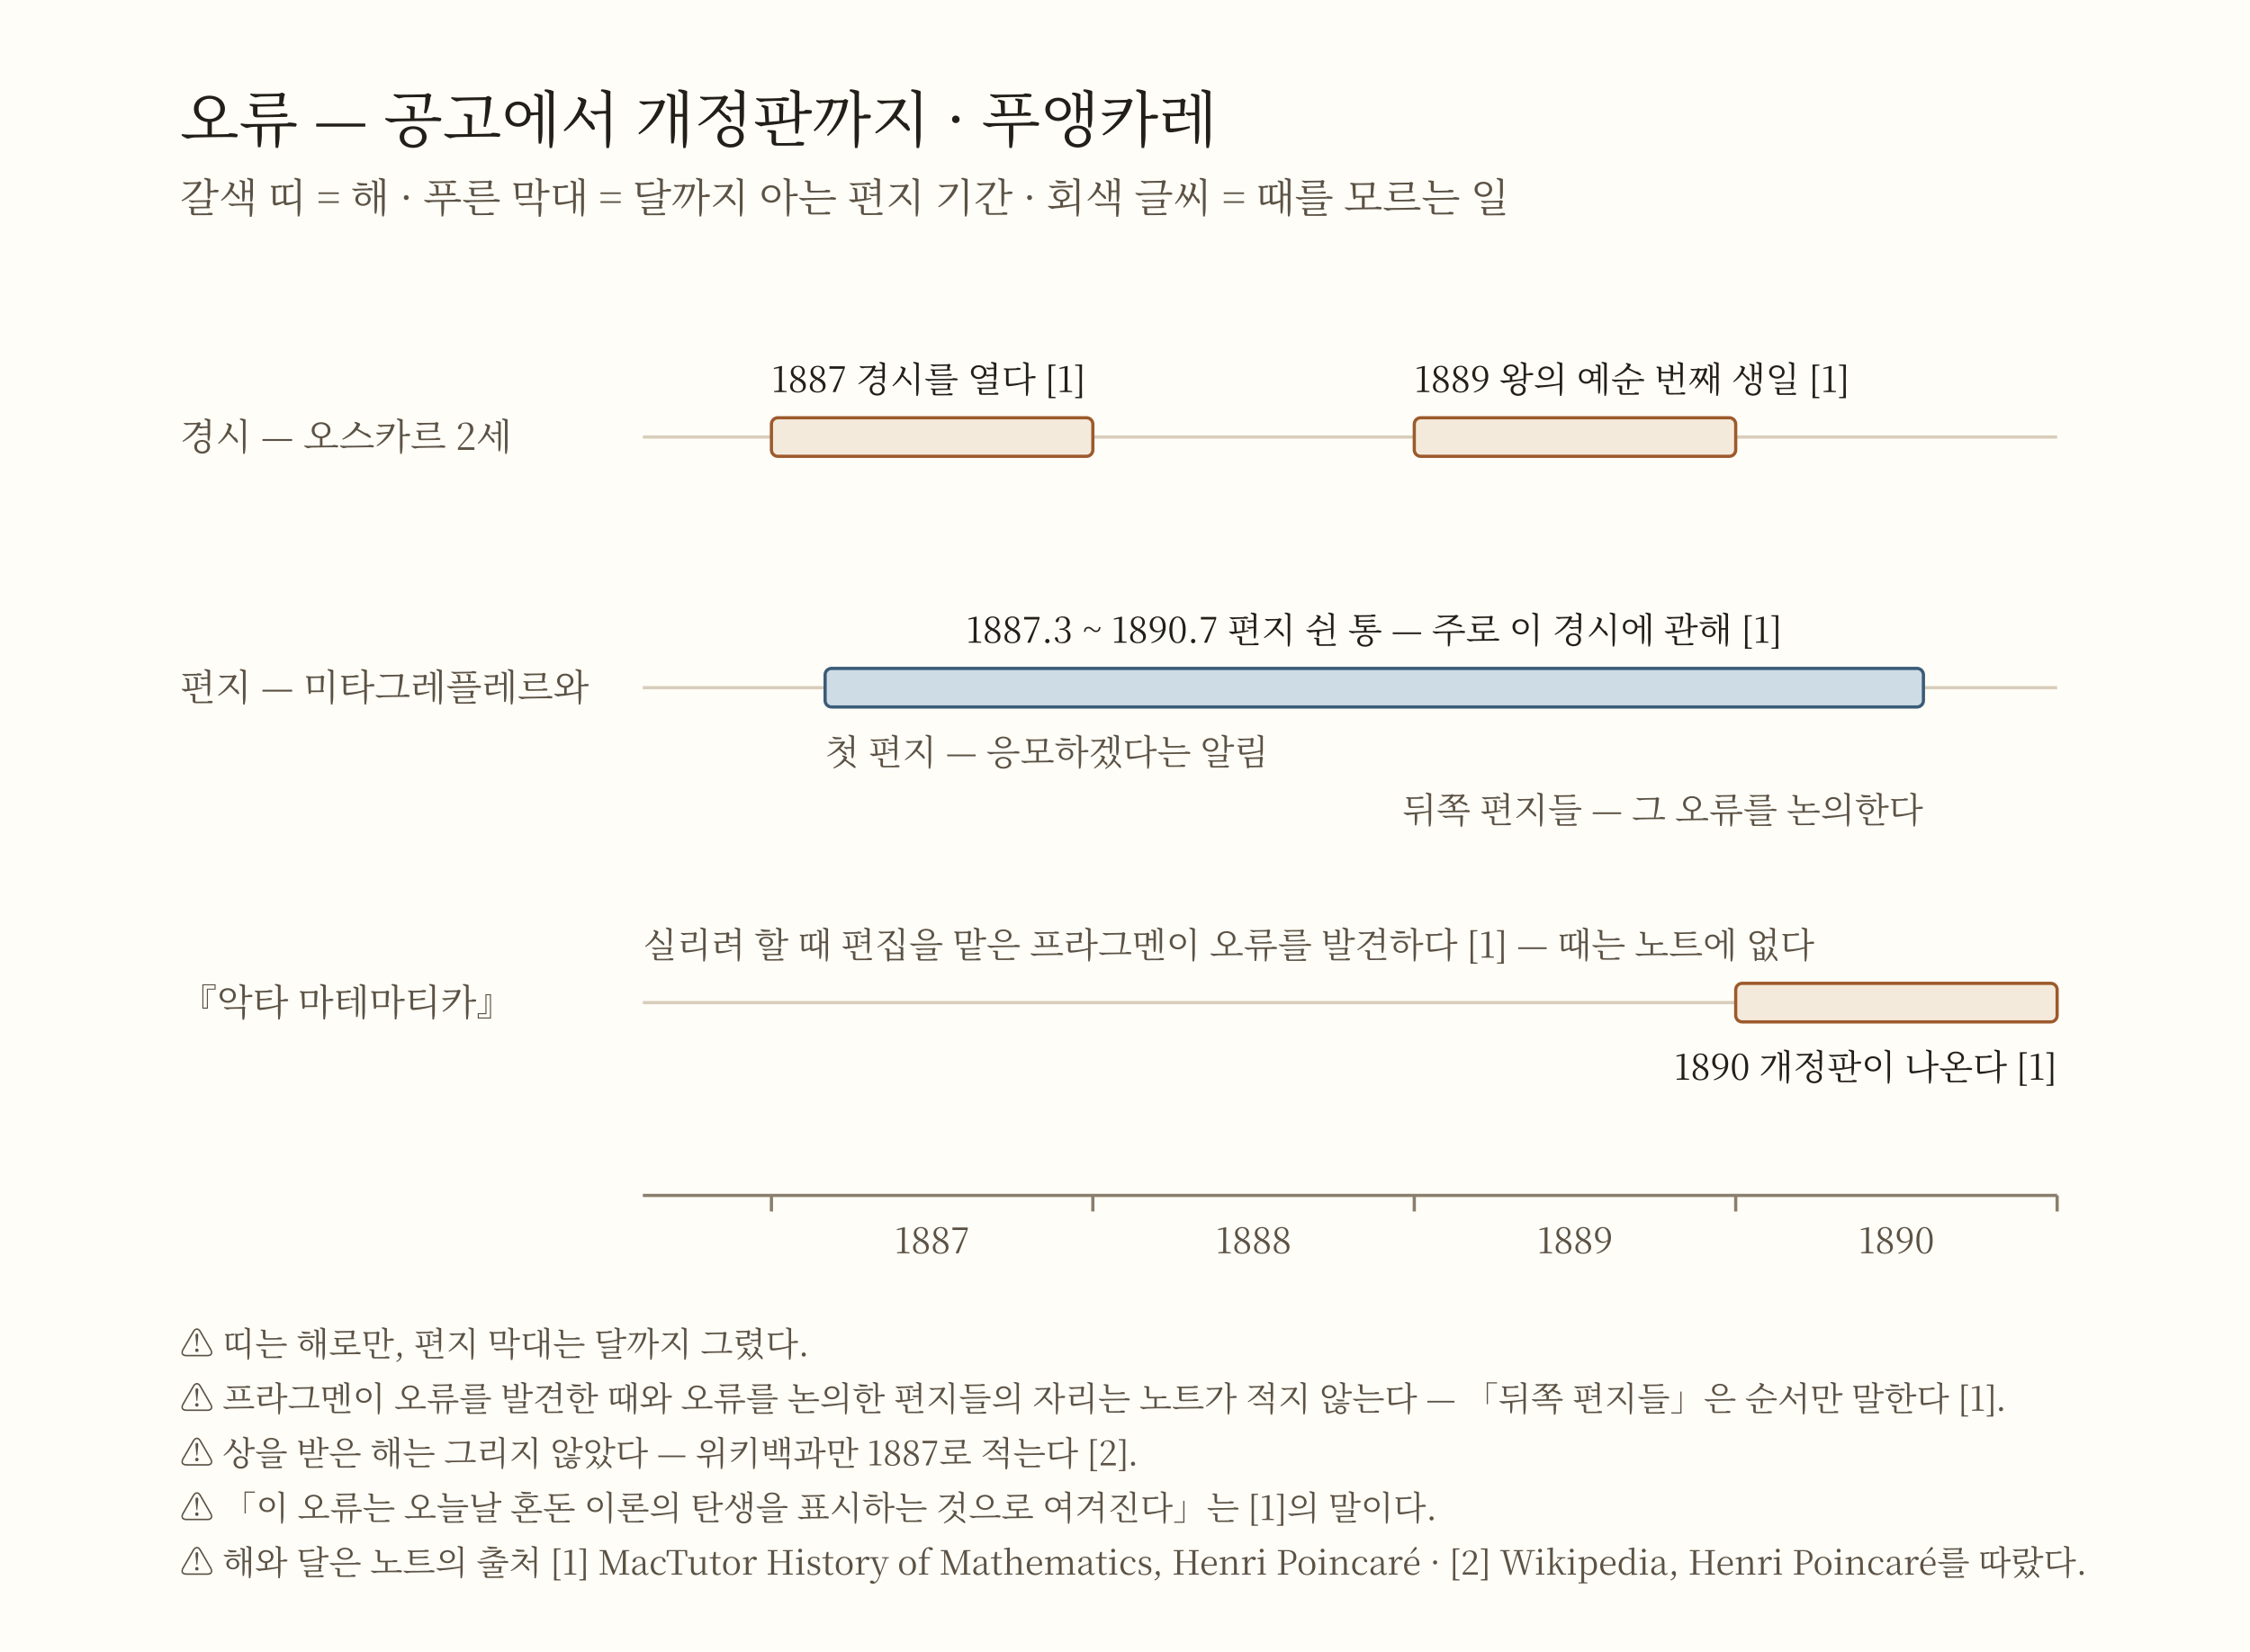
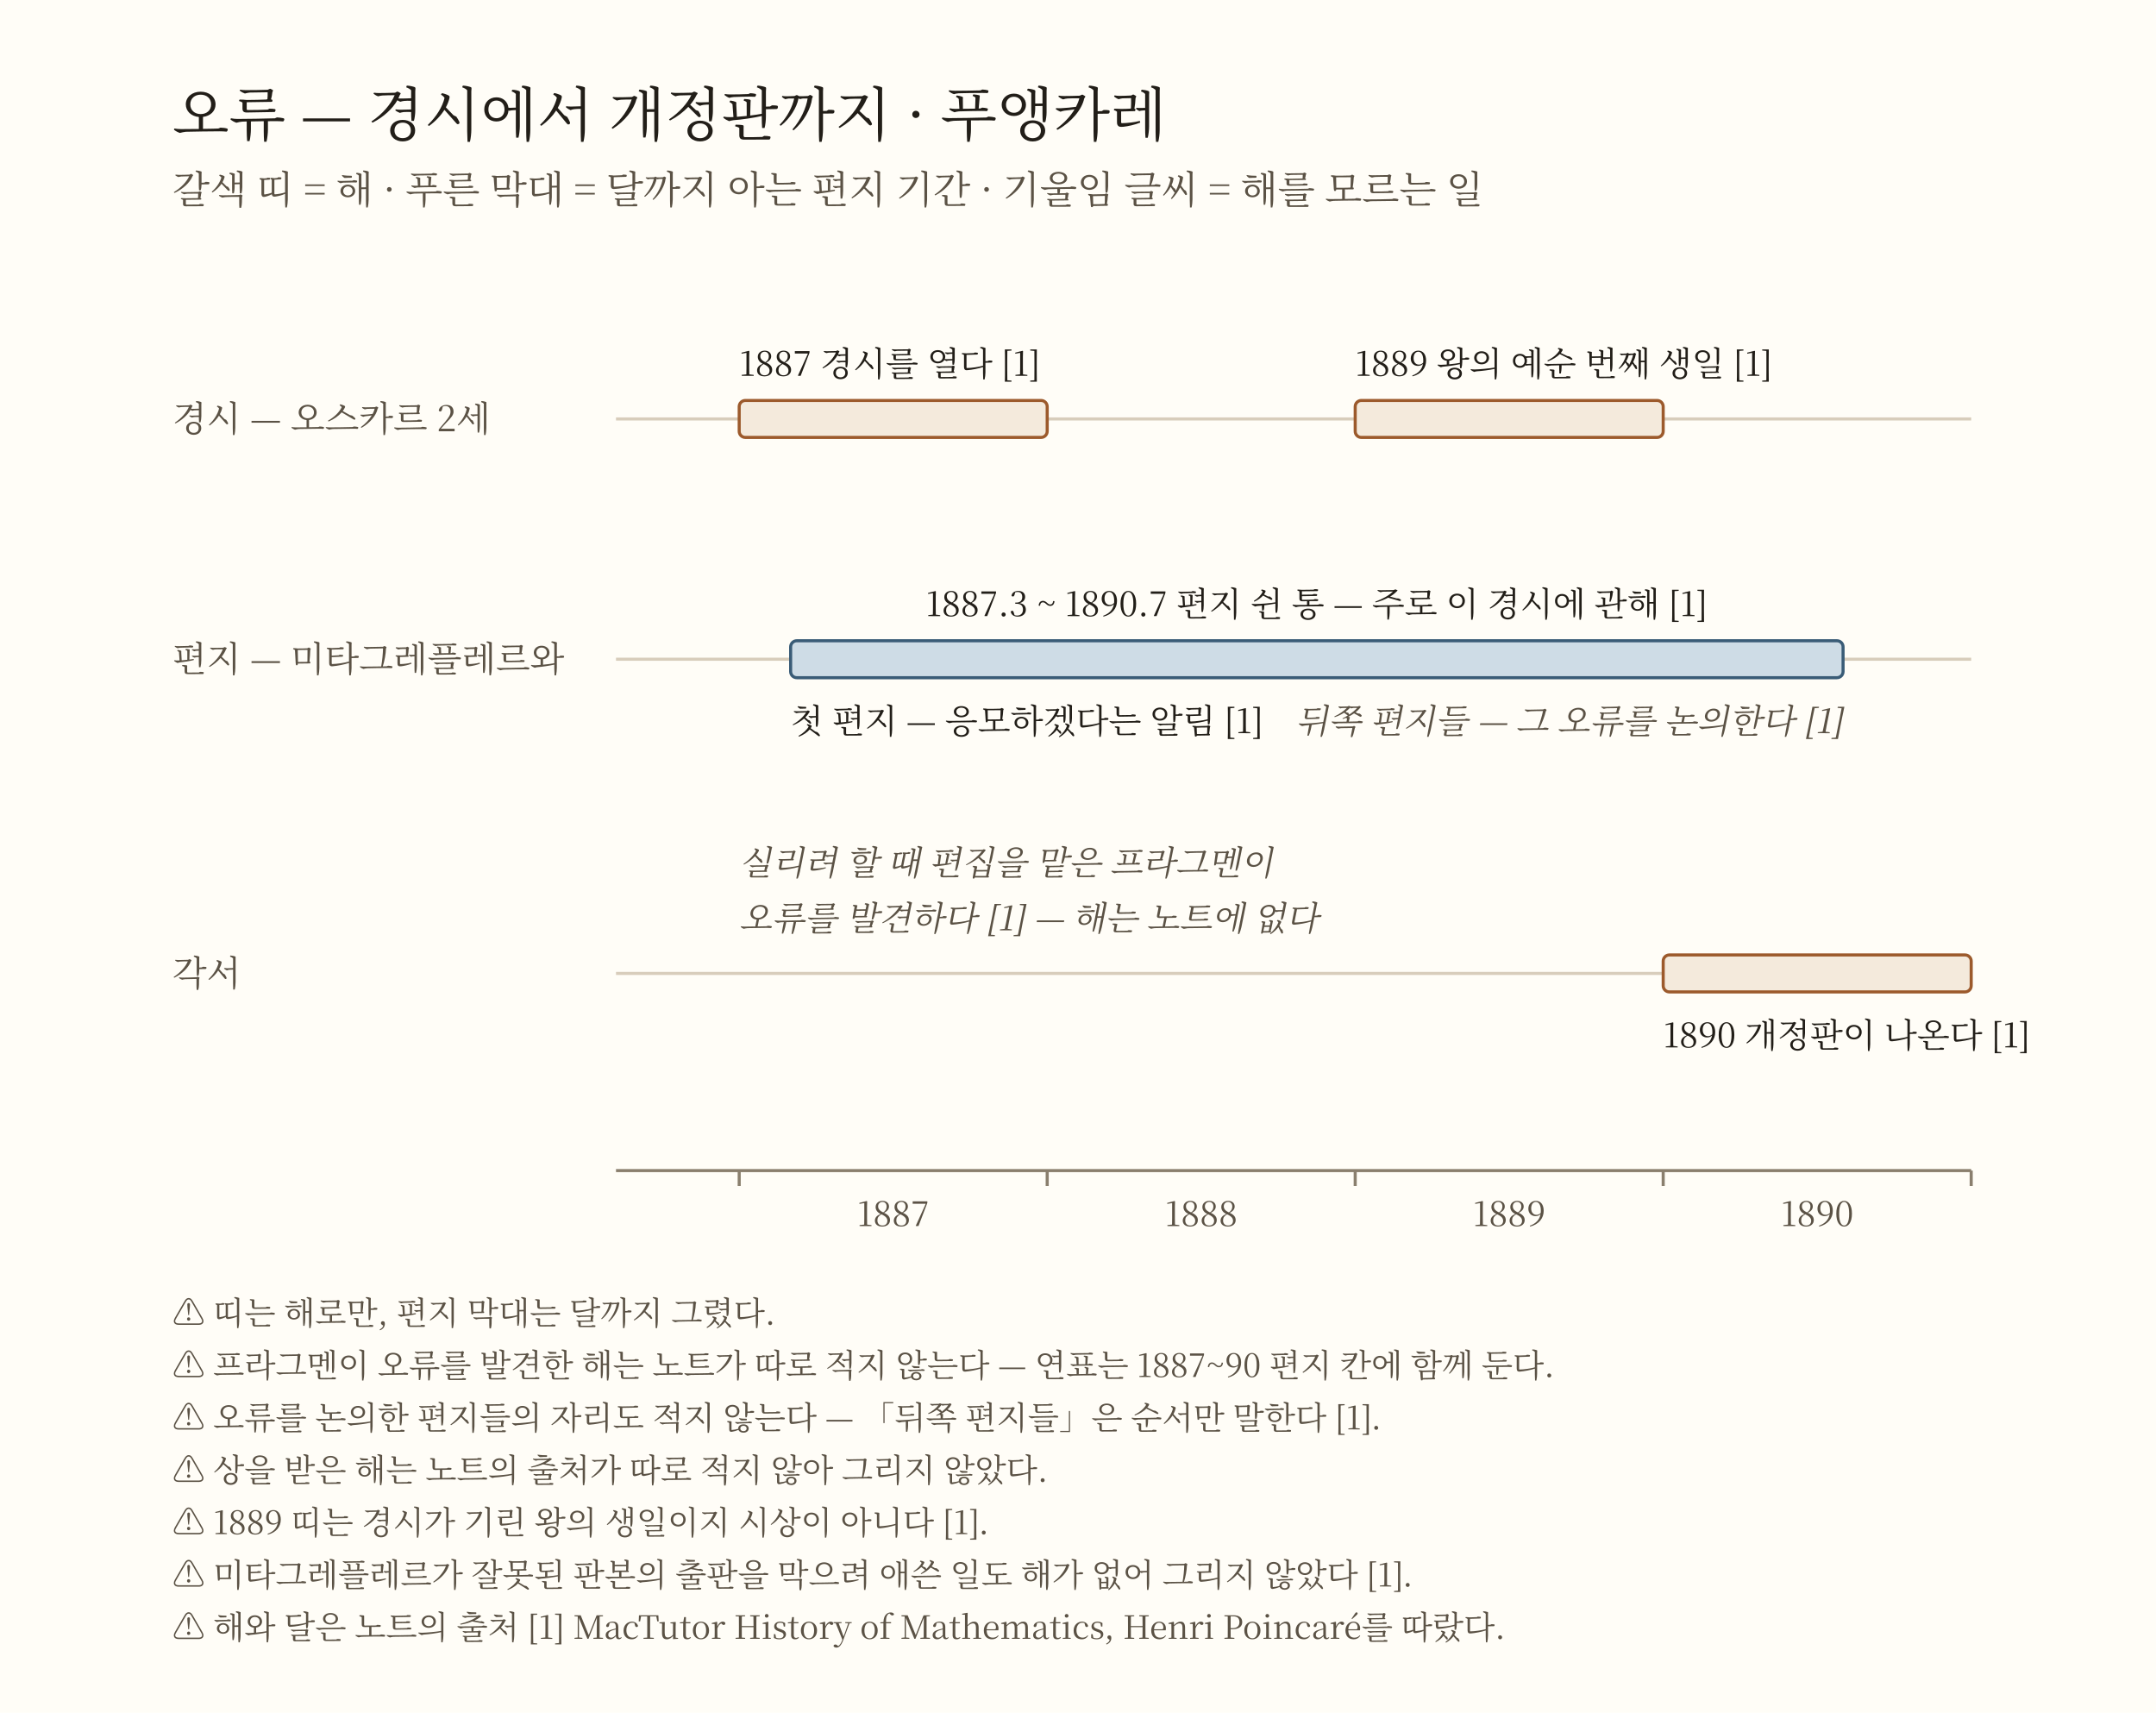
- <svg xmlns="http://www.w3.org/2000/svg" viewBox="0 0 700 514" width="700" height="514" role="img" aria-label="그림 위쪽에 「오류 — 공고에서 개정판까지 · 푸앵카레」라는 표제가 있고 그 아래에 갈색 띠는 해, 푸른 막대는 달까지 아는 편지 기간, 회색 글씨는 때를 모르는 일이라는 부호표가 있다. 가로축은 1887년부터 1890년까지 해마다 한 칸이고, 줄이 셋 있다. 줄 이름은 왼쪽 끝에 경시 — 오스카르 2세, 편지 — 미타그레플레르와, 『악타 마테마티카』라고 적혀 있다. 첫째 줄에는 1887년 칸과 1889년 칸에 띠가 하나씩 있고, 그 위에 각각 1887 경시를 열다, 1889 왕의 예순 번째 생일이라고 적혀 있다. 둘째 줄에는 1887년 3월부터 1890년 7월까지 푸른 막대가 있고 그 위에 1887.3 ~ 1890.7 편지 쉰 통 — 주로 이 경시에 관해라고 적혀 있다. 막대 아래 왼쪽 끝에 회색으로 첫 편지 — 응모하겠다는 알림, 그 아래 줄 오른쪽 끝에 뒤쪽 편지들 — 그 오류를 논의한다라고 적혀 있다. 셋째 줄 머리 위에는 회색으로 실리려 할 때 편집을 맡은 프라그멘이 오류를 발견하다 — 때는 노트에 없다라고 적혀 있고, 1890년 칸에 띠가 있으며 그 아래에 1890 개정판이 나온다라고 적혀 있다. 아래에 단서가 다섯 줄 있다. 첫째, 띠는 해로만, 편지 막대는 달까지 그렸다. 둘째, 프라그멘이 오류를 발견한 때와 오류를 논의한 편지들의 자리는 노트가 적지 않고, 뒤쪽 편지들은 순서만 말한다. 셋째, 상을 받은 해는 그리지 않았고, 위키백과만 1887로 적는다. 넷째, 이 오류는 오늘날 혼돈 이론의 탄생을 표시하는 것으로 여겨진다는 출처 1번의 말이다. 다섯째, 해와 달은 노트의 출처 1번 MacTutor History of Mathematics, Henri Poincaré, 2번 Wikipedia, Henri Poincaré를 따랐다.">
+ <svg xmlns="http://www.w3.org/2000/svg" viewBox="0 0 700 556" width="700" height="556" role="img" aria-label="그림 위쪽에 「오류 — 경시에서 개정판까지 · 푸앵카레」라는 표제가 있고 그 아래에 갈색 띠는 해, 푸른 막대는 달까지 아는 편지 기간, 기울임 글씨는 해를 모르는 일이라는 부호표가 있다. 가로축은 1887년부터 1890년까지 해마다 한 칸이고, 줄이 셋 있다. 줄 이름은 왼쪽 끝에 경시 — 오스카르 2세, 편지 — 미타그레플레르와, 각서라고 적혀 있다. 첫째 줄에는 1887년 칸과 1889년 칸에 띠가 하나씩 있고, 그 위에 각각 1887 경시를 열다, 1889 왕의 예순 번째 생일이라고 적혀 있다. 둘째 줄에는 1887년 3월부터 1890년 7월까지 푸른 막대가 있고 그 위에 1887.3 ~ 1890.7 편지 쉰 통 — 주로 이 경시에 관해라고 적혀 있다. 막대 아래 한 줄에 왼쪽 끝부터 첫 편지 — 응모하겠다는 알림, 오른쪽 끝까지 기울임 글씨로 뒤쪽 편지들 — 그 오류를 논의한다라고 적혀 있다. 셋째 줄 위 1887년 칸부터 기울임 글씨 두 줄로 실리려 할 때 편집을 맡은 프라그멘이, 오류를 발견하다 — 해는 노트에 없다라고 적혀 있다. 같은 줄 1890년 칸에 띠가 있고 그 아래 오른쪽에 1890 개정판이 나온다라고 적혀 있다. 아래에 단서가 일곱 줄 있다. 첫째, 띠는 해로만, 편지 막대는 달까지 그렸다. 둘째, 프라그멘이 오류를 발견한 해는 노트가 따로 적지 않고, 연표는 1887~90 편지 칸에 함께 둔다. 셋째, 오류를 논의한 편지들의 자리도 적지 않고, 뒤쪽 편지들은 순서만 말한다. 넷째, 상을 받은 해는 노트의 출처가 따로 적지 않아 그리지 않았다. 다섯째, 1889 띠는 경시가 기린 왕의 생일이지 시상이 아니다. 여섯째, 미타그레플레르가 잘못된 판본의 출판을 막으려 애쓴 일도 해가 없어 그리지 않았다. 일곱째, 해와 달은 노트의 출처 1번 MacTutor History of Mathematics, Henri Poincaré를 따랐다.">
  <style>
    text{font-family:EB Garamond, Georgia, 'Noto Serif KR', 'Noto Serif CJK KR', NanumMyeongjo, Batang, AppleMyungjo, serif;fill:#221E18;}
    .h1{font-size:19px;} .h2{font-size:12.5px;fill:#5B5245;}
    .grp{font-size:11.5px;fill:#5B5245;}
-     .ev{font-size:11px;} .sm{font-size:11px;fill:#5B5245;} .yr{font-size:11px;fill:#5B5245;}
+     .ev{font-size:11px;} .sm{font-size:11px;font-style:italic;fill:#5B5245;} .yr{font-size:11px;fill:#5B5245;}
    .bg{fill:#FFFDF7;}
    .lane{stroke:#D8CDBB;stroke-width:1;}
    .band{fill:#F4EADC;stroke:#9C5A2C;stroke-width:1;}
    .band2{fill:#CEDCE6;stroke:#3A5C77;stroke-width:1;}
    .axis{stroke:#8A7F6E;stroke-width:1;}
    .warn{font-size:10.5px;fill:#5B5245;}
  </style>
-   <rect class="bg" x="0" y="0" width="700" height="514" />
-   <text class="h1" x="56" y="44">오류 — 공고에서 개정판까지 · 푸앵카레</text>
-   <text class="h2" x="56" y="66">갈색 띠 = 해 · 푸른 막대 = 달까지 아는 편지 기간 · 회색 글씨 = 때를 모르는 일</text>
+   <rect class="bg" x="0" y="0" width="700" height="556" />
+   <text class="h1" x="56" y="44">오류 — 경시에서 개정판까지 · 푸앵카레</text>
+   <text class="h2" x="56" y="66">갈색 띠 = 해 · 푸른 막대 = 달까지 아는 편지 기간 · 기울임 글씨 = 해를 모르는 일</text>
  <line class="lane" x1="200" y1="136" x2="640" y2="136" />
  <text class="grp" x="56.0" y="140" text-anchor="start">경시 — 오스카르 2세</text>
  <line class="lane" x1="200" y1="214" x2="640" y2="214" />
  <text class="grp" x="56.0" y="218" text-anchor="start">편지 — 미타그레플레르와</text>
-   <line class="lane" x1="200" y1="312" x2="640" y2="312" />
-   <text class="grp" x="56.0" y="316" text-anchor="start">『악타 마테마티카』</text>
+   <line class="lane" x1="200" y1="316" x2="640" y2="316" />
+   <text class="grp" x="56.0" y="320" text-anchor="start">각서</text>
  <rect class="band" x="240.0" y="130" width="100.0" height="12" rx="2" />
  <text class="ev" x="240.0" y="122" text-anchor="start">1887 경시를 열다 [1]</text>
  <rect class="band" x="440.0" y="130" width="100.0" height="12" rx="2" />
  <text class="ev" x="440.0" y="122" text-anchor="start">1889 왕의 예순 번째 생일 [1]</text>
  <rect class="band2" x="256.7" y="208" width="341.7" height="12" rx="2" />
  <text class="ev" x="427.5" y="200" text-anchor="middle">1887.3 ~ 1890.7 편지 쉰 통 — 주로 이 경시에 관해 [1]</text>
-   <text class="sm" x="256.7" y="238" text-anchor="start">첫 편지 — 응모하겠다는 알림</text>
-   <text class="sm" x="598.3" y="256" text-anchor="end">뒤쪽 편지들 — 그 오류를 논의한다</text>
-   <text class="sm" x="200.0" y="298" text-anchor="start">실리려 할 때 편집을 맡은 프라그멘이 오류를 발견하다 [1] — 때는 노트에 없다</text>
-   <rect class="band" x="540.0" y="306" width="100.0" height="12" rx="2" />
-   <text class="ev" x="640.0" y="336" text-anchor="end">1890 개정판이 나온다 [1]</text>
-   <line class="axis" x1="200" y1="372" x2="640" y2="372" />
-   <line class="axis" x1="240.0" y1="372" x2="240.0" y2="377" />
-   <line class="axis" x1="340.0" y1="372" x2="340.0" y2="377" />
-   <line class="axis" x1="440.0" y1="372" x2="440.0" y2="377" />
-   <line class="axis" x1="540.0" y1="372" x2="540.0" y2="377" />
-   <line class="axis" x1="640.0" y1="372" x2="640.0" y2="377" />
-   <text class="yr" x="290.0" y="390" text-anchor="middle">1887</text>
-   <text class="yr" x="390.0" y="390" text-anchor="middle">1888</text>
-   <text class="yr" x="490.0" y="390" text-anchor="middle">1889</text>
-   <text class="yr" x="590.0" y="390" text-anchor="middle">1890</text>
-   <text class="warn" x="56" y="422">⚠ 띠는 해로만, 편지 막대는 달까지 그렸다.</text>
-   <text class="warn" x="56" y="439">⚠ 프라그멘이 오류를 발견한 때와 오류를 논의한 편지들의 자리는 노트가 적지 않는다 — 「뒤쪽 편지들」은 순서만 말한다 [1].</text>
-   <text class="warn" x="56" y="456">⚠ 상을 받은 해는 그리지 않았다 — 위키백과만 1887로 적는다 [2].</text>
-   <text class="warn" x="56" y="473">⚠ 「이 오류는 오늘날 혼돈 이론의 탄생을 표시하는 것으로 여겨진다」는 [1]의 말이다.</text>
-   <text class="warn" x="56" y="490">⚠ 해와 달은 노트의 출처 [1] MacTutor History of Mathematics, Henri Poincaré · [2] Wikipedia, Henri Poincaré를 따랐다.</text>
+   <text class="ev" x="256.7" y="238" text-anchor="start">첫 편지 — 응모하겠다는 알림 [1]</text>
+   <text class="sm" x="598.3" y="238" text-anchor="end">뒤쪽 편지들 — 그 오류를 논의한다 [1]</text>
+   <text class="sm" x="240.0" y="284" text-anchor="start">실리려 할 때 편집을 맡은 프라그멘이</text>
+   <text class="sm" x="240.0" y="302" text-anchor="start">오류를 발견하다 [1] — 해는 노트에 없다</text>
+   <rect class="band" x="540.0" y="310" width="100.0" height="12" rx="2" />
+   <text class="ev" x="540.0" y="340" text-anchor="start">1890 개정판이 나온다 [1]</text>
+   <line class="axis" x1="200" y1="380" x2="640" y2="380" />
+   <line class="axis" x1="240.0" y1="380" x2="240.0" y2="385" />
+   <line class="axis" x1="340.0" y1="380" x2="340.0" y2="385" />
+   <line class="axis" x1="440.0" y1="380" x2="440.0" y2="385" />
+   <line class="axis" x1="540.0" y1="380" x2="540.0" y2="385" />
+   <line class="axis" x1="640.0" y1="380" x2="640.0" y2="385" />
+   <text class="yr" x="290.0" y="398" text-anchor="middle">1887</text>
+   <text class="yr" x="390.0" y="398" text-anchor="middle">1888</text>
+   <text class="yr" x="490.0" y="398" text-anchor="middle">1889</text>
+   <text class="yr" x="590.0" y="398" text-anchor="middle">1890</text>
+   <text class="warn" x="56" y="430">⚠ 띠는 해로만, 편지 막대는 달까지 그렸다.</text>
+   <text class="warn" x="56" y="447">⚠ 프라그멘이 오류를 발견한 해는 노트가 따로 적지 않는다 — 연표는 1887~90 편지 칸에 함께 둔다.</text>
+   <text class="warn" x="56" y="464">⚠ 오류를 논의한 편지들의 자리도 적지 않는다 — 「뒤쪽 편지들」은 순서만 말한다 [1].</text>
+   <text class="warn" x="56" y="481">⚠ 상을 받은 해는 노트의 출처가 따로 적지 않아 그리지 않았다.</text>
+   <text class="warn" x="56" y="498">⚠ 1889 띠는 경시가 기린 왕의 생일이지 시상이 아니다 [1].</text>
+   <text class="warn" x="56" y="515">⚠ 미타그레플레르가 잘못된 판본의 출판을 막으려 애쓴 일도 해가 없어 그리지 않았다 [1].</text>
+   <text class="warn" x="56" y="532">⚠ 해와 달은 노트의 출처 [1] MacTutor History of Mathematics, Henri Poincaré를 따랐다.</text>
</svg>
